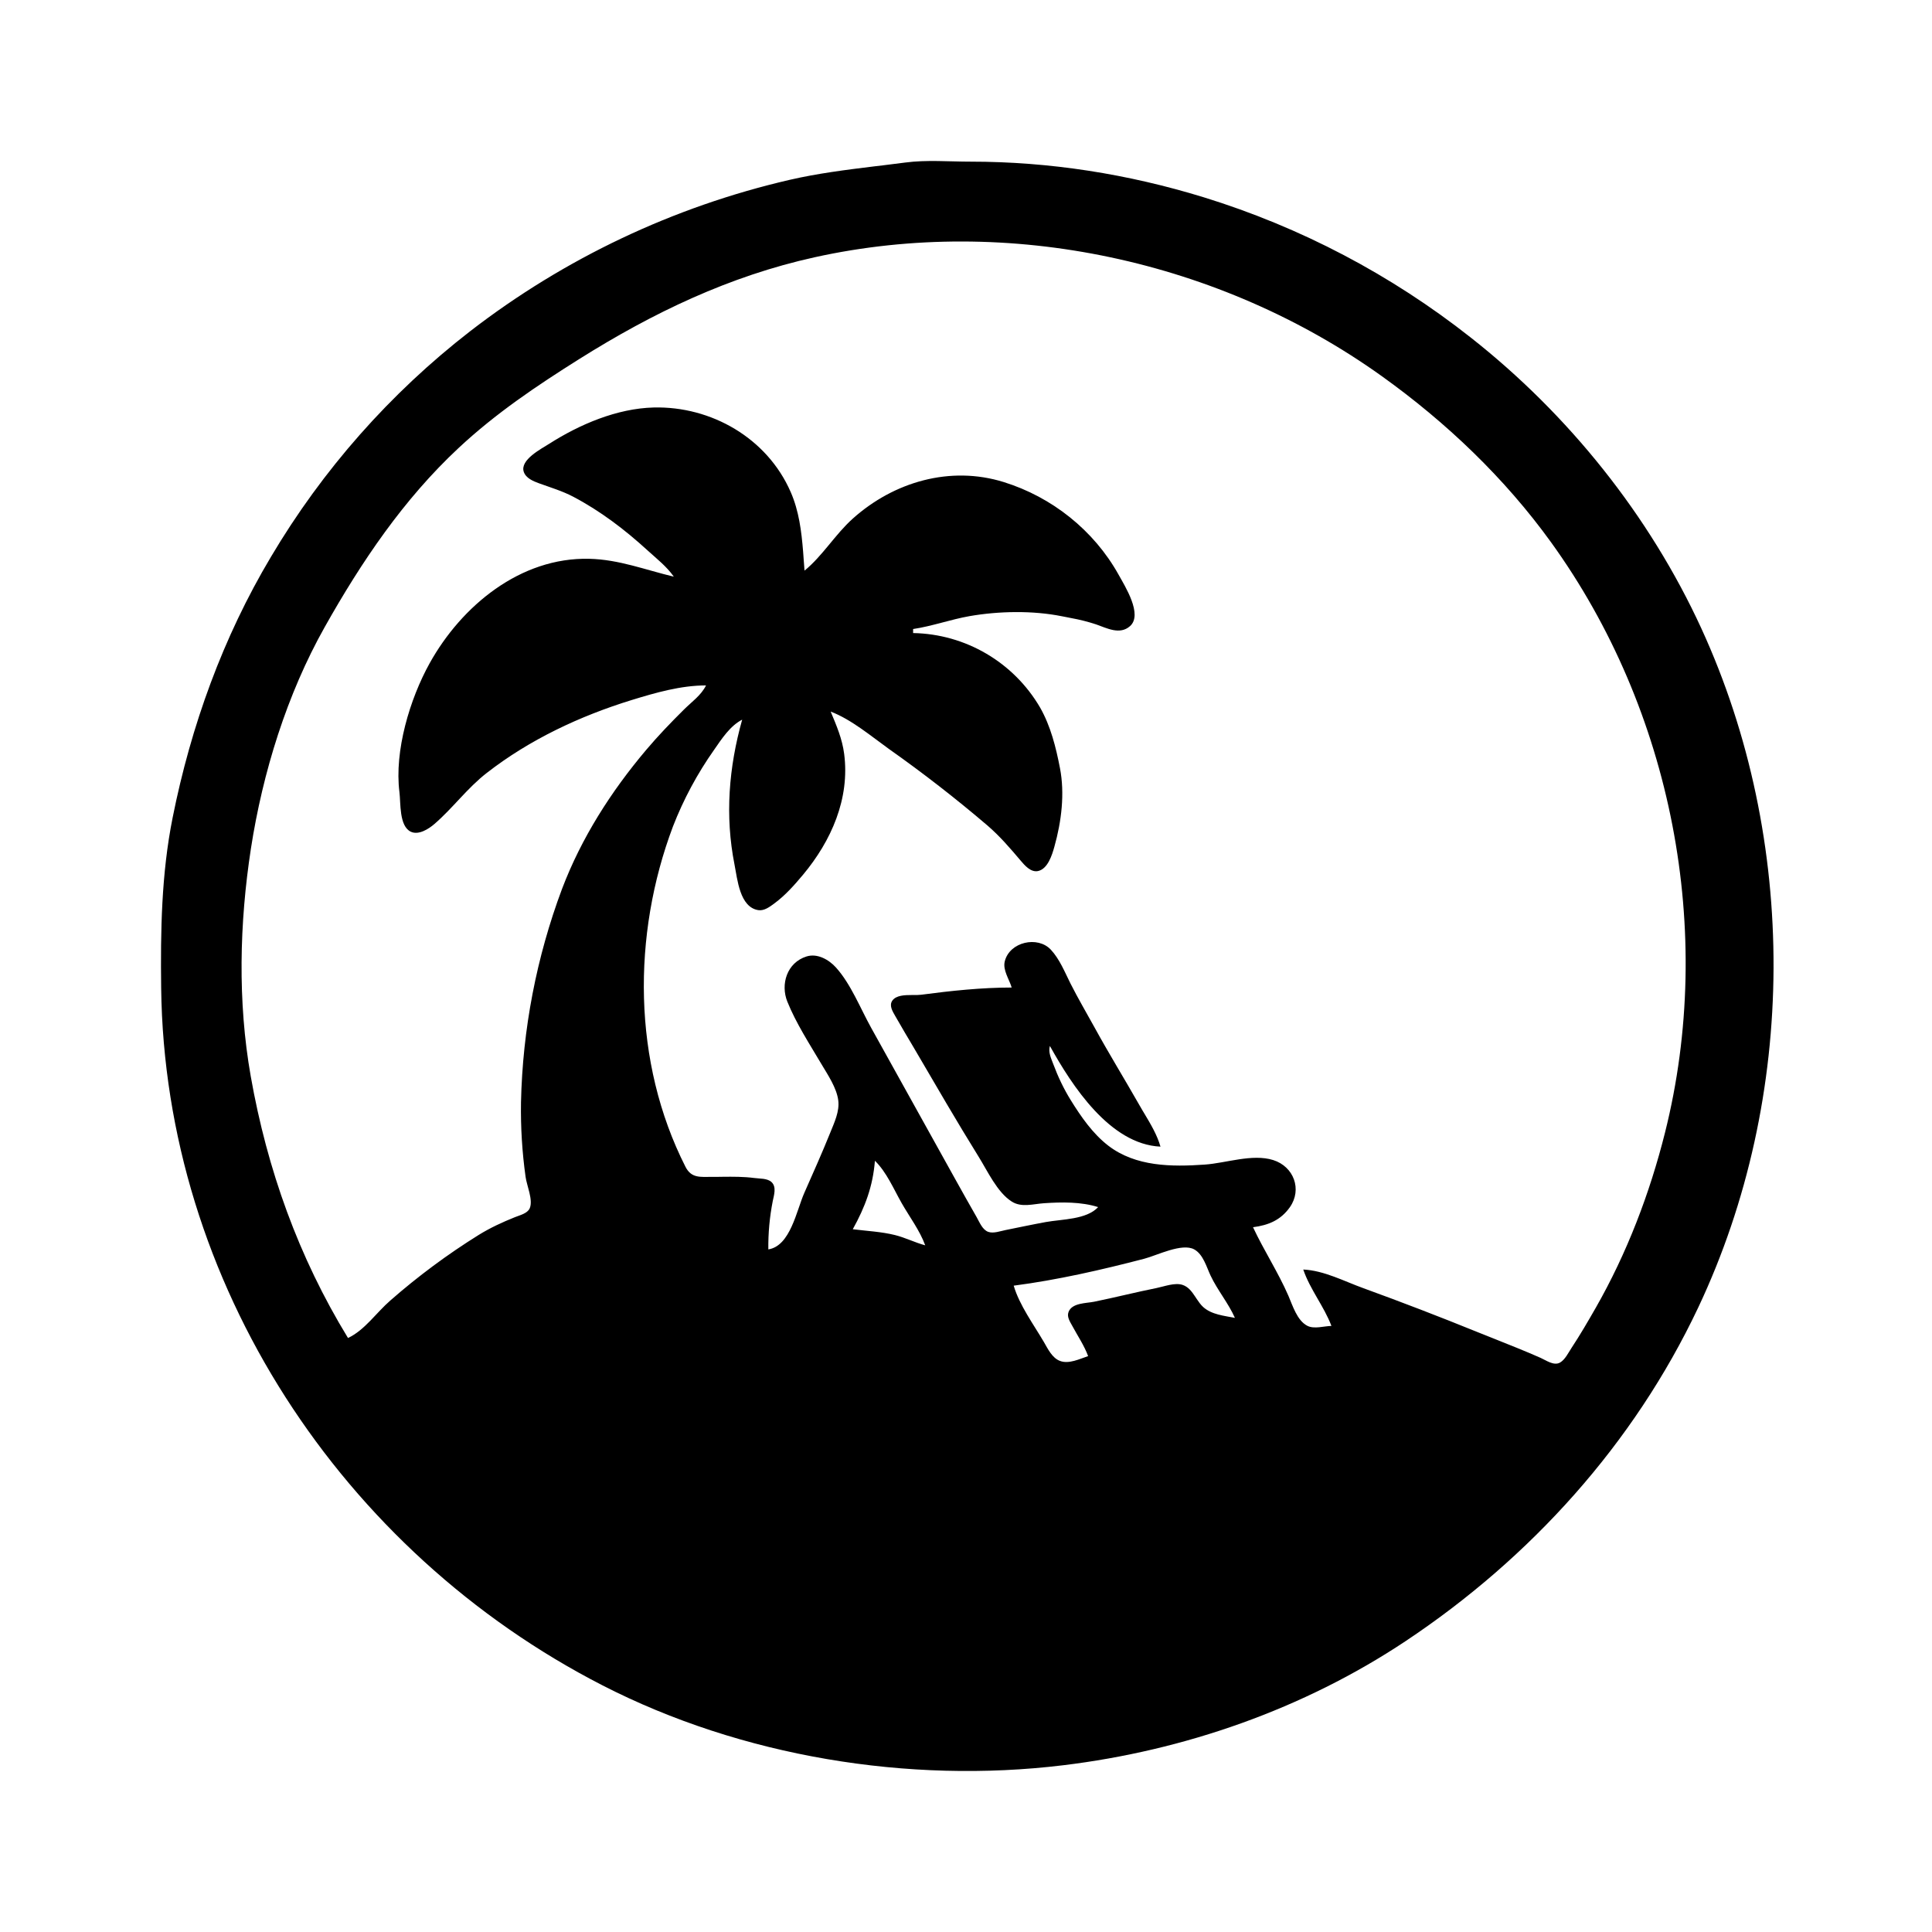
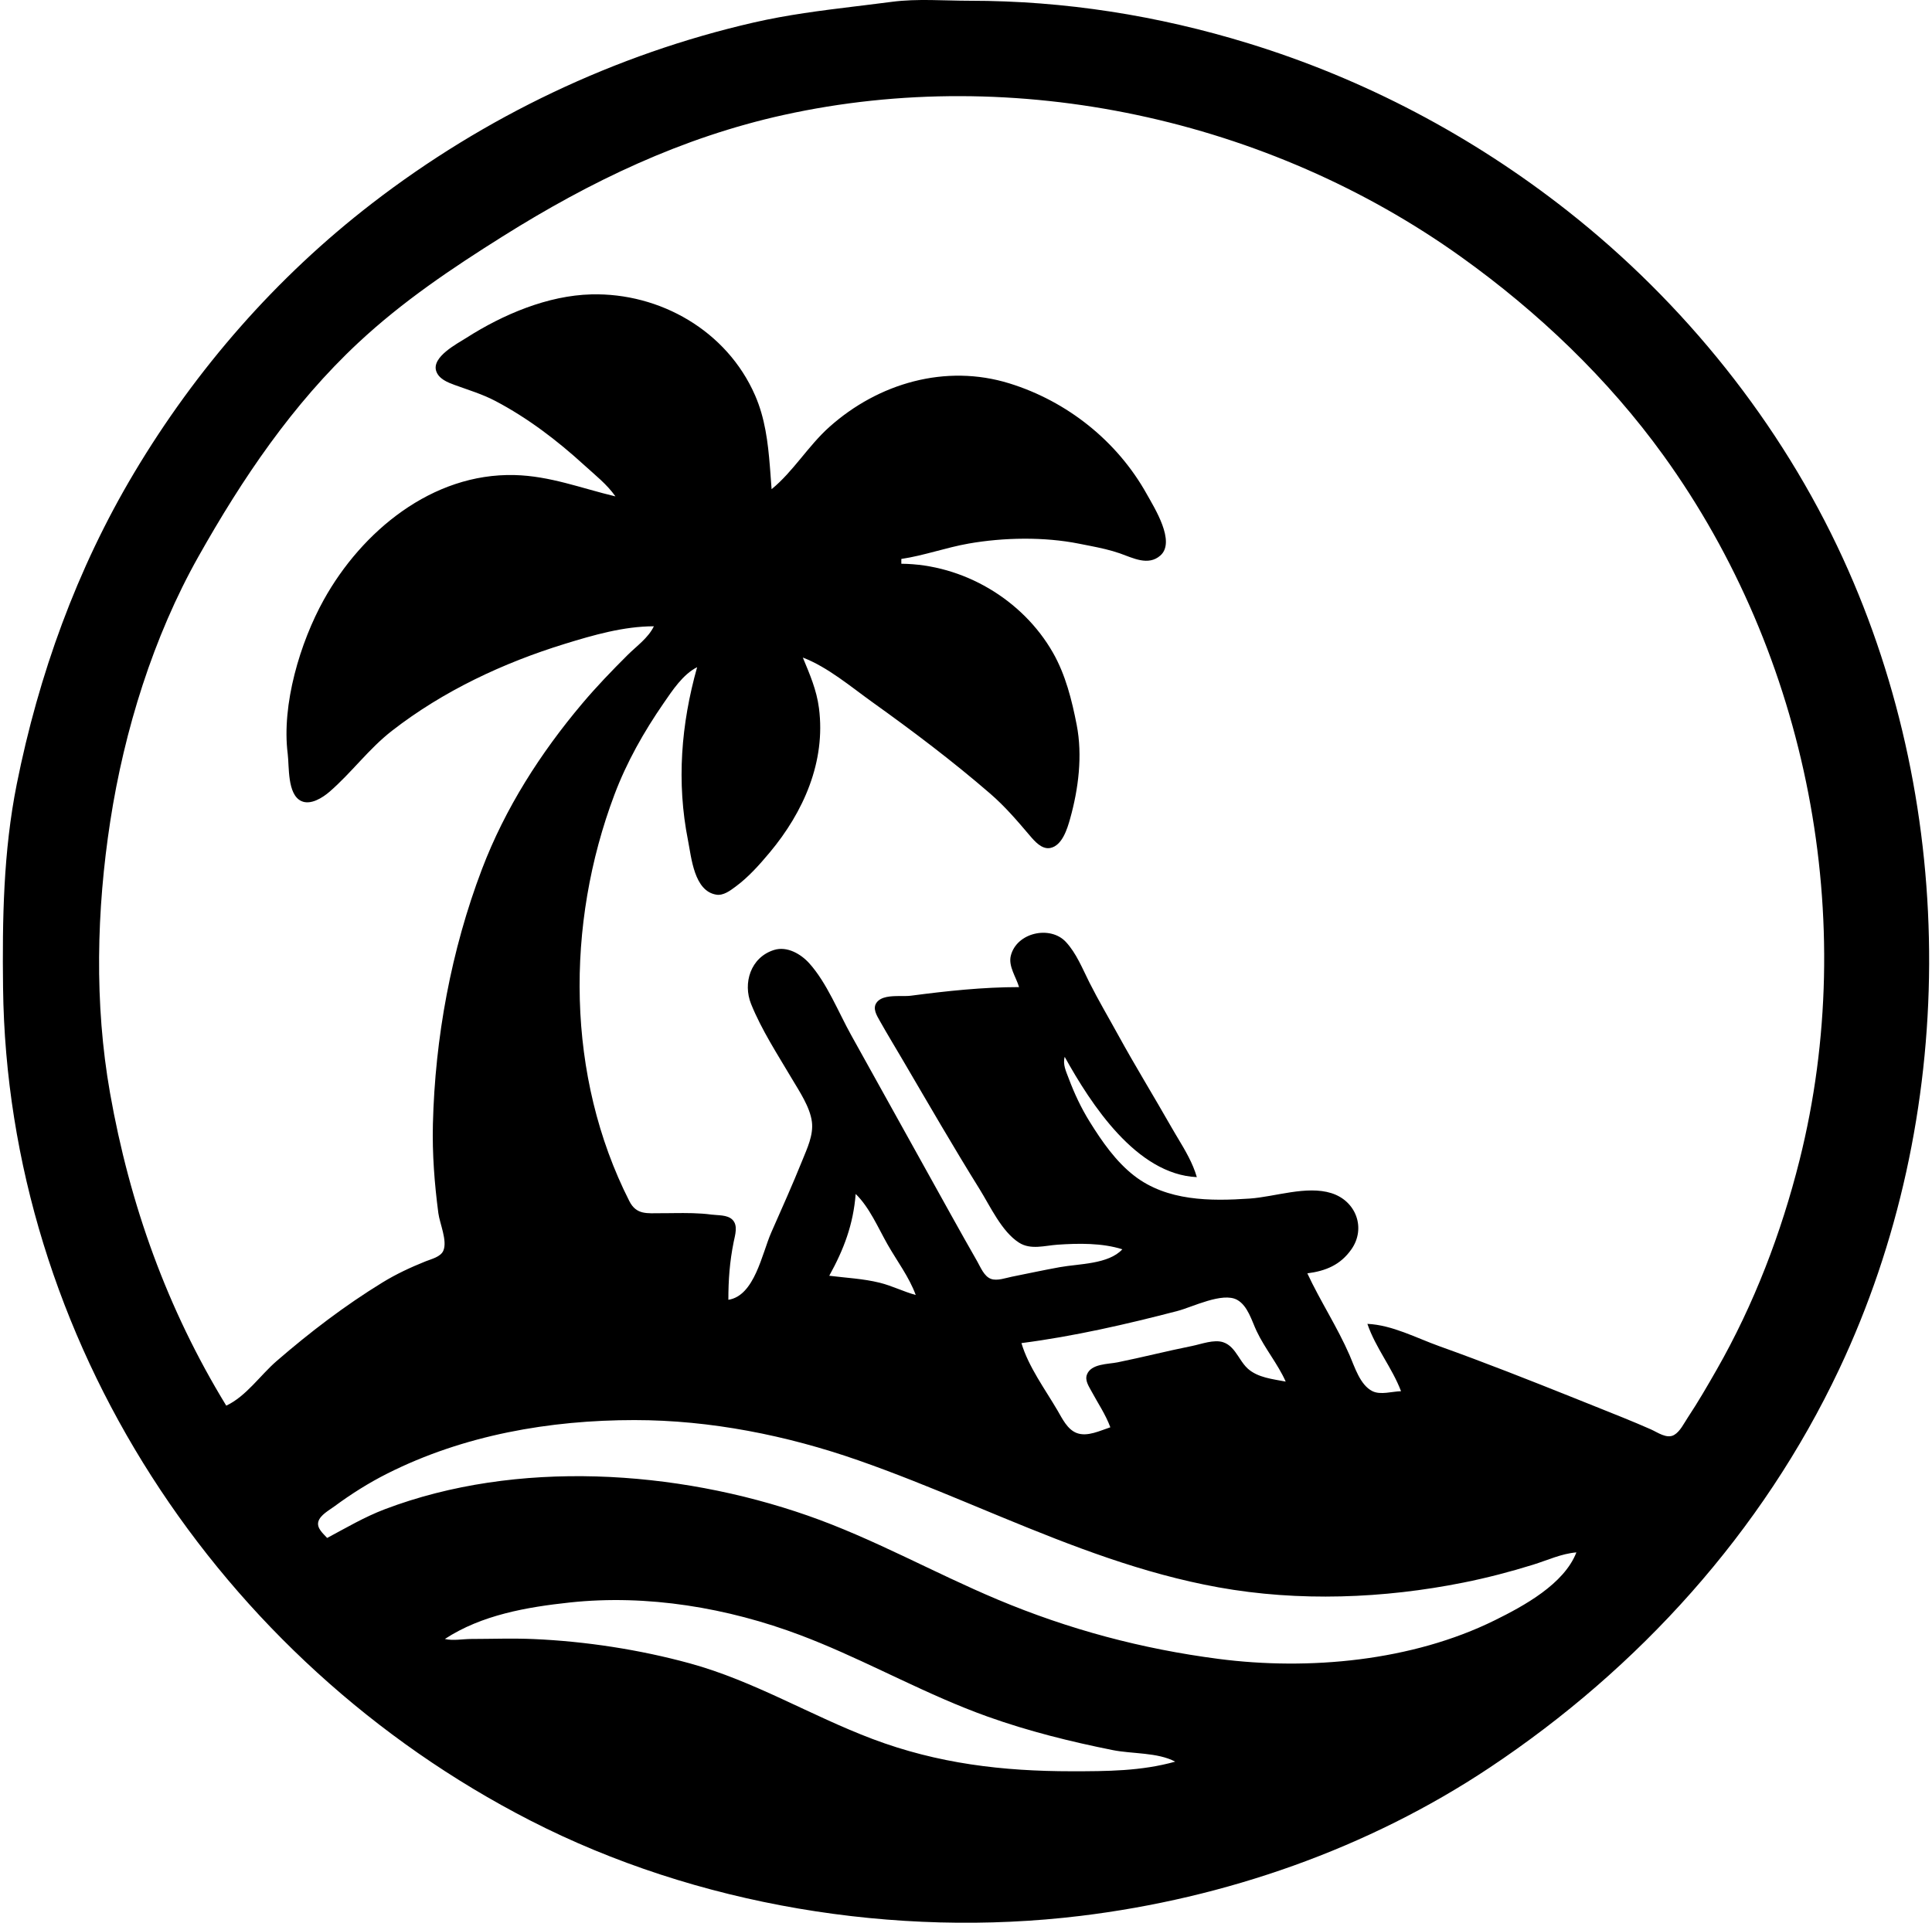
- <svg xmlns="http://www.w3.org/2000/svg" width="48" height="48" viewBox="0 0 48 48">
-   <path d="M22.492 4.038c.528-.07 1.086-.022 1.619-.022 1.972 0 3.91.306 5.797.886a20.443 20.443 0 0 1 6.632 3.484c2.427 1.91 4.438 4.415 5.729 7.226 2.414 5.26 2.396 11.635-.077 16.873-1.6 3.387-4.165 6.221-7.27 8.288-2.535 1.687-5.498 2.72-8.513 3.085-3.838.465-7.987-.215-11.437-1.984-6.477-3.32-10.88-10.005-10.968-17.33-.017-1.411.005-2.832.285-4.23.455-2.278 1.25-4.48 2.442-6.478a19.987 19.987 0 0 1 4.95-5.607 20.573 20.573 0 0 1 7.938-3.761c.696-.16 1.394-.248 2.096-.334l.221-.026.556-.07Zm-2.254 2.354c-2.119.468-4.017 1.379-5.846 2.528-1.061.667-2.077 1.35-2.997 2.209-1.369 1.276-2.415 2.828-3.327 4.449-.94 1.67-1.542 3.616-1.834 5.504-.285 1.853-.332 3.8-.005 5.655.409 2.318 1.188 4.493 2.417 6.505.414-.193.707-.633 1.05-.93a16.806 16.806 0 0 1 2.198-1.631c.289-.178.586-.315.9-.441.118-.048.311-.091.367-.221.089-.207-.075-.566-.103-.78a12.008 12.008 0 0 1-.114-1.852 16.14 16.14 0 0 1 1.02-5.304c.482-1.268 1.218-2.42 2.091-3.453.296-.35.61-.677.936-1 .192-.192.43-.355.55-.601-.627 0-1.254.181-1.85.364-1.283.396-2.533.982-3.597 1.81-.485.376-.84.871-1.3 1.268-.14.122-.393.285-.587.193-.294-.139-.249-.717-.283-.983-.13-1.022.258-2.316.75-3.202.79-1.423 2.252-2.638 3.968-2.596.741.018 1.39.276 2.099.444-.18-.255-.42-.441-.65-.65-.56-.513-1.175-.982-1.849-1.336-.27-.142-.563-.229-.849-.333-.144-.053-.325-.125-.38-.285-.1-.297.434-.571.63-.696.757-.483 1.686-.88 2.598-.903 1.425-.035 2.817.756 3.404 2.101.206.473.267.973.308 1.478l.007.095.01.142.004.047.007.095.007.095c.448-.365.763-.902 1.2-1.293 1.021-.914 2.42-1.32 3.747-.908 1.2.372 2.242 1.2 2.855 2.3.16.289.608.993.285 1.28-.253.225-.575.05-.842-.043a4.556 4.556 0 0 0-.62-.157l-.115-.023a23.052 23.052 0 0 1-.114-.022c-.726-.146-1.57-.13-2.298-.003-.47.083-.93.25-1.4.32v.1a3.732 3.732 0 0 1 3.155 1.851c.262.46.393.986.493 1.502.124.637.037 1.33-.137 1.951-.058.208-.165.561-.413.61-.176.033-.326-.142-.426-.26-.263-.31-.514-.604-.823-.871a33.685 33.685 0 0 0-2.448-1.902c-.446-.32-.935-.734-1.449-.93.145.349.286.673.335 1.051.145 1.115-.322 2.164-1.022 3.003-.214.256-.443.514-.712.712-.112.083-.252.19-.4.167-.463-.073-.518-.771-.59-1.13-.24-1.211-.143-2.415.19-3.602-.297.15-.511.48-.698.75a8.877 8.877 0 0 0-1.021 1.902c-1.017 2.698-1.007 5.858.31 8.456.147.29.37.251.66.251h.131l.132-.002c.263-.003.526-.004.786.03.135.019.323.003.43.102.128.12.06.324.03.47a5.87 5.87 0 0 0-.11 1.202c.547-.085.699-.962.893-1.402.22-.498.443-.996.646-1.5.1-.249.234-.526.198-.802-.039-.309-.262-.637-.418-.9-.295-.5-.63-1.013-.847-1.552-.173-.43-.012-.968.477-1.122.27-.085.558.081.733.276.369.41.606 1.017.873 1.497l2.085 3.753c.177.318.354.635.535.95.071.124.143.314.288.366.129.047.305-.02.433-.045.333-.067.665-.138 1-.199.4-.072 1.01-.059 1.298-.371-.422-.134-.91-.126-1.349-.096-.264.018-.556.113-.798-.042-.361-.229-.601-.759-.822-1.113-.544-.876-1.057-1.764-1.578-2.653l-.083-.141-.168-.283a22.375 22.375 0 0 1-.247-.426c-.063-.111-.155-.257-.066-.379.094-.128.298-.136.483-.136h.036c.073 0 .14 0 .195-.007.744-.098 1.498-.179 2.249-.179-.059-.203-.226-.433-.172-.65.12-.487.82-.64 1.145-.29.219.235.346.557.488.84.188.373.402.735.603 1.101.352.642.736 1.265 1.098 1.901l.091.157.047.078c.156.261.313.524.397.816-1.256-.057-2.2-1.516-2.748-2.502-.043.158.027.299.084.45.118.316.26.616.437.901.254.409.544.829.928 1.125.681.526 1.58.529 2.398.472.526-.036 1.182-.275 1.7-.113.515.162.723.731.417 1.169-.23.327-.536.45-.917.5.27.578.622 1.114.878 1.701.106.245.218.62.473.749.17.086.413.006.597.002-.184-.488-.53-.902-.7-1.401.518.024 1.018.293 1.5.466a81.28 81.28 0 0 1 2.816 1.083l.431.172c.385.154.771.306 1.15.474.138.061.33.204.483.116.125-.072.206-.243.283-.36.215-.325.41-.662.604-1 .774-1.356 1.342-2.841 1.721-4.354 1.251-4.99.178-10.494-2.829-14.662-1.155-1.601-2.608-2.985-4.21-4.132-4.008-2.869-9.267-4.018-14.09-2.952Zm8.195 24.88c-1.063.277-2.158.528-3.248.67.143.487.494.962.75 1.4.099.17.205.397.401.47.221.084.489-.051.698-.12-.097-.264-.26-.502-.393-.75-.055-.102-.14-.223-.094-.345.085-.23.44-.216.636-.256.518-.105 1.031-.236 1.55-.34.19-.038.456-.142.648-.078.144.048.23.167.312.29l.037.056c.05.074.1.146.162.203.21.19.523.218.789.27-.162-.365-.432-.685-.605-1.051-.1-.213-.183-.526-.404-.649-.303-.17-.93.15-1.24.23Zm-6.696-2.433c-.05.634-.244 1.15-.55 1.701.35.044.707.06 1.05.145.257.064.494.186.75.255-.137-.373-.39-.706-.586-1.05-.198-.348-.375-.771-.664-1.051Z" />
+ <svg xmlns="http://www.w3.org/2000/svg" height="660" viewBox="0 0 663 660" width="663">
+   <path d="m305.114.624c8.718-1.145 17.927-.365 26.713-.365 32.549 0 64.506 5.053 95.649 14.631 39.744 12.224 76.763 31.767 109.436 57.478 40.047 31.513 73.229 72.847 94.521 119.236 39.836 86.79 39.544 191.973-1.268 278.398-26.389 55.88-68.724 102.65-119.965 136.757-41.809 27.829-90.707 44.863-140.457 50.893-63.325 7.678-131.785-3.542-188.712-32.729-106.869-54.795-179.523-165.076-180.96-285.932-.277-23.301.086-46.741 4.699-69.815 7.513-37.579 20.613-73.904 40.286-106.877 21.281-35.67 48.77-67.147 81.688-92.526 38.602-29.761 83.468-51.167 130.978-62.058 11.474-2.63 22.995-4.087 34.573-5.496l3.658-.445c3.05-.372 6.104-.748 9.163-1.15zm-110.556 549.441c-14.717 1.578-30.239 4.256-42.87 12.522 2.843.684 6.102.005 9.069 0 7.125-.012 14.318-.28 21.435.032 17.817.782 36.382 3.632 53.587 8.35 22.029 6.041 41.433 17.929 62.656 25.945 22.39 8.457 44.677 11.085 68.427 11.085 11.968 0 23.846-.036 35.45-3.303-6.056-3.225-14.726-2.62-21.435-3.963-14.557-2.915-28.869-6.475-42.87-11.47-10.305-3.677-20.231-8.214-30.111-12.849l-6.349-2.985c-9.171-4.309-18.363-8.561-27.845-12.143-24.932-9.418-52.56-14.072-79.144-11.222zm22.259-62.614c-29.164 0-58.66 5.137-84.915 18.37-6.361 3.206-12.408 7.026-18.137 11.259-1.746 1.291-4.842 2.948-5.487 5.192-.655 2.276 1.686 4.182 3.014 5.638 6.562-3.498 12.797-7.2 19.786-9.855 45.199-17.17 99.992-13.571 145.098 2.172 22.494 7.851 43.219 19.592 65.129 28.8 24.503 10.298 49.53 16.975 75.847 20.399 31.042 4.038 66.434.765 94.808-13.242 9.971-4.922 23.814-12.422 28.03-23.32-5.207.455-9.892 2.686-14.84 4.224-7.867 2.446-15.827 4.52-23.908 6.139-27.388 5.487-56.512 6.619-84.091 1.64-25.992-4.693-50.143-14.119-74.18-24.035l-3.068-1.268c-2.045-.847-4.09-1.696-6.136-2.544l-3.069-1.272c-12.28-5.086-24.607-10.111-37.211-14.51-24.485-8.547-50.727-13.785-76.671-13.785zm51.114-447.991c-34.96 7.723-66.277 22.761-96.457 41.718-17.521 11.005-34.282 22.28-49.465 36.444-22.579 21.065-39.836 46.669-54.887 73.412-15.507 27.554-25.45 59.666-30.255 90.824-4.714 30.568-5.491 62.707-.091 93.301 6.75 38.249 19.599 74.141 39.89 107.338 6.819-3.185 11.66-10.446 17.313-15.337 11.415-9.876 23.4-19.029 36.275-26.929 4.766-2.924 9.662-5.194 14.84-7.275 1.953-.785 5.146-1.503 6.065-3.648 1.461-3.407-1.241-9.336-1.705-12.866-1.325-10.096-2.125-20.363-1.875-30.55.725-29.669 6.27-59.752 16.826-87.521 7.955-20.924 20.107-39.922 34.503-56.972 4.885-5.785 10.078-11.171 15.437-16.513 3.167-3.157 7.098-5.859 9.069-9.909-10.337.007-20.675 2.987-30.504 6.013-21.174 6.52-41.801 16.193-59.358 29.842-8.008 6.226-13.873 14.387-21.447 20.94-2.323 2.011-6.485 4.705-9.695 3.188-4.85-2.29-4.101-11.835-4.657-16.222-2.137-16.873 4.255-38.216 12.378-52.843 13.04-23.48 37.151-43.529 65.467-42.829 12.229.302 22.935 4.551 34.626 7.325-2.965-4.212-6.939-7.282-10.717-10.734-9.257-8.459-19.383-16.185-30.504-22.029-4.474-2.351-9.291-3.779-14.015-5.506-2.375-.868-5.366-2.063-6.26-4.702-1.655-4.889 7.149-9.417 10.382-11.479 12.5-7.969 27.827-14.525 42.87-14.894 23.509-.577 46.479 12.468 56.163 34.666 3.404 7.803 4.411 16.055 5.079 24.383l.122 1.562.174 2.346c.019.261.038.521.057.782l.116 1.564.12 1.564c7.384-6.019 12.577-14.877 19.786-21.324 16.861-15.078 39.937-21.772 61.832-14.984 19.787 6.133 36.984 19.788 47.106 37.96 2.648 4.754 10.036 16.374 4.698 21.109-4.177 3.707-9.475.818-13.881-.719-3.336-1.164-6.783-1.902-10.242-2.586l-1.887-.37c-.629-.123-1.258-.246-1.886-.372-11.98-2.402-25.917-2.153-37.923-.041-7.763 1.365-15.349 4.128-23.084 5.272v1.651c21.15.175 41.609 12.241 52.043 30.55 4.323 7.585 6.482 16.267 8.139 24.77 2.048 10.509.608 21.959-2.263 32.201-.963 3.434-2.711 9.256-6.817 10.047-2.903.559-5.368-2.331-7.025-4.279-4.344-5.108-8.476-9.963-13.573-14.374-12.896-11.157-26.531-21.449-40.397-31.373-7.362-5.269-15.426-12.12-23.908-15.34 2.385 5.745 4.721 11.086 5.533 17.339 2.386 18.393-5.314 35.705-16.872 49.54-3.527 4.222-7.299 8.476-11.745 11.756-1.843 1.361-4.157 3.138-6.595 2.753-7.646-1.208-8.556-12.733-9.728-18.637-3.97-19.999-2.376-39.861 3.133-59.449-4.901 2.485-8.444 7.924-11.521 12.385-6.771 9.816-12.646 20.199-16.859 31.376-16.778 44.52-16.616 96.664 5.119 139.523 2.427 4.786 6.111 4.144 10.895 4.144.721 0 1.443-.005 2.165-.011l2.168-.022c4.339-.045 8.687-.065 12.98.509 2.228.297 5.321.032 7.084 1.674 2.111 1.967.986 5.339.5 7.759-1.359 6.766-1.813 12.914-1.813 19.816 9.024-1.399 11.525-15.866 14.724-23.119 3.625-8.216 7.313-16.441 10.667-24.77 1.649-4.094 3.854-8.671 3.275-13.211-.65-5.102-4.336-10.511-6.905-14.862-4.862-8.234-10.389-16.708-13.969-25.596-2.862-7.105-.197-15.983 7.872-18.522 4.45-1.4 9.198 1.346 12.094 4.563 6.073 6.743 9.993 16.778 14.402 24.693l34.395 61.926c2.921 5.244 5.848 10.482 8.837 15.688 1.166 2.031 2.352 5.167 4.74 6.033 2.127.771 5.033-.325 7.149-.749 5.492-1.1 10.976-2.287 16.488-3.283 6.605-1.193 16.674-.969 21.435-6.13-6.963-2.205-15.012-2.075-22.259-1.578-4.353.299-9.178 1.856-13.178-.686-5.953-3.783-9.91-12.522-13.553-18.378-8.98-14.439-17.441-29.096-26.041-43.761l-1.376-2.335-2.766-4.665c-1.381-2.334-2.751-4.675-4.08-7.036-1.027-1.826-2.55-4.233-1.078-6.247 1.546-2.114 4.915-2.239 7.956-2.243l.603 0c1.195.002 2.316.002 3.223-.117 12.274-1.615 24.719-2.953 37.099-2.953-.964-3.352-3.72-7.141-2.838-10.73 1.972-8.031 13.526-10.543 18.9-4.781 3.608 3.868 5.704 9.192 8.051 13.86 3.097 6.162 6.624 12.118 9.941 18.165 5.806 10.586 12.146 20.881 18.117 31.376.492.866 1 1.727 1.512 2.587l.772 1.291c2.577 4.303 5.165 8.635 6.553 13.462-20.736-.949-36.302-25.019-45.343-41.284-.721 2.604.451 4.928 1.388 7.431 1.948 5.198 4.276 10.148 7.206 14.862 4.185 6.733 8.982 13.666 15.314 18.554 11.236 8.674 26.053 8.722 39.572 7.794 8.67-.595 19.503-4.542 28.03-1.864 8.514 2.674 11.941 12.063 6.885 19.276-3.787 5.403-8.843 7.443-15.129 8.258 4.445 9.536 10.269 18.385 14.49 28.073 1.758 4.036 3.591 10.221 7.805 12.35 2.806 1.417 6.825.097 9.858.035-3.044-8.054-8.743-14.888-11.542-23.119 8.534.391 16.787 4.843 24.733 7.685 15.63 5.59 31.064 11.702 46.475 17.869l7.112 2.849c6.339 2.539 12.716 5.052 18.962 7.813 2.285 1.01 5.449 3.37 7.975 1.917 2.061-1.186 3.394-4.015 4.665-5.932 3.556-5.362 6.776-10.929 9.966-16.513 12.774-22.366 22.144-46.873 28.403-71.834 20.645-82.323 2.934-173.156-46.677-241.923-19.061-26.421-43.033-49.262-69.462-68.178-66.139-47.337-152.911-66.294-232.487-48.717zm135.205 410.529c-17.533 4.571-35.602 8.714-53.587 11.04 2.365 8.053 8.145 15.886 12.376 23.119 1.636 2.797 3.386 6.542 6.618 7.756 3.651 1.371 8.064-.854 11.509-1.976-1.595-4.365-4.28-8.292-6.477-12.385-.905-1.688-2.306-3.686-1.56-5.69 1.411-3.787 7.266-3.564 10.51-4.222 8.547-1.734 17.005-3.898 25.557-5.611 3.151-.632 7.539-2.342 10.705-1.286 2.371.791 3.8 2.745 5.152 4.782l.606.919c.809 1.223 1.637 2.418 2.671 3.351 3.458 3.122 8.628 3.602 13.018 4.454-2.679-6.027-7.13-11.301-9.985-17.339-1.66-3.512-3.023-8.678-6.656-10.707-5.005-2.796-15.342 2.461-20.458 3.796zm-110.473-40.152c-.825 10.468-4.036 18.985-9.069 28.073 5.767.73 11.649.99 17.313 2.394 4.245 1.052 8.157 3.058 12.366 4.212-2.251-6.158-6.426-11.652-9.661-17.339-3.266-5.741-6.19-12.717-10.949-17.339z" transform="translate(.9778)" />
</svg>
